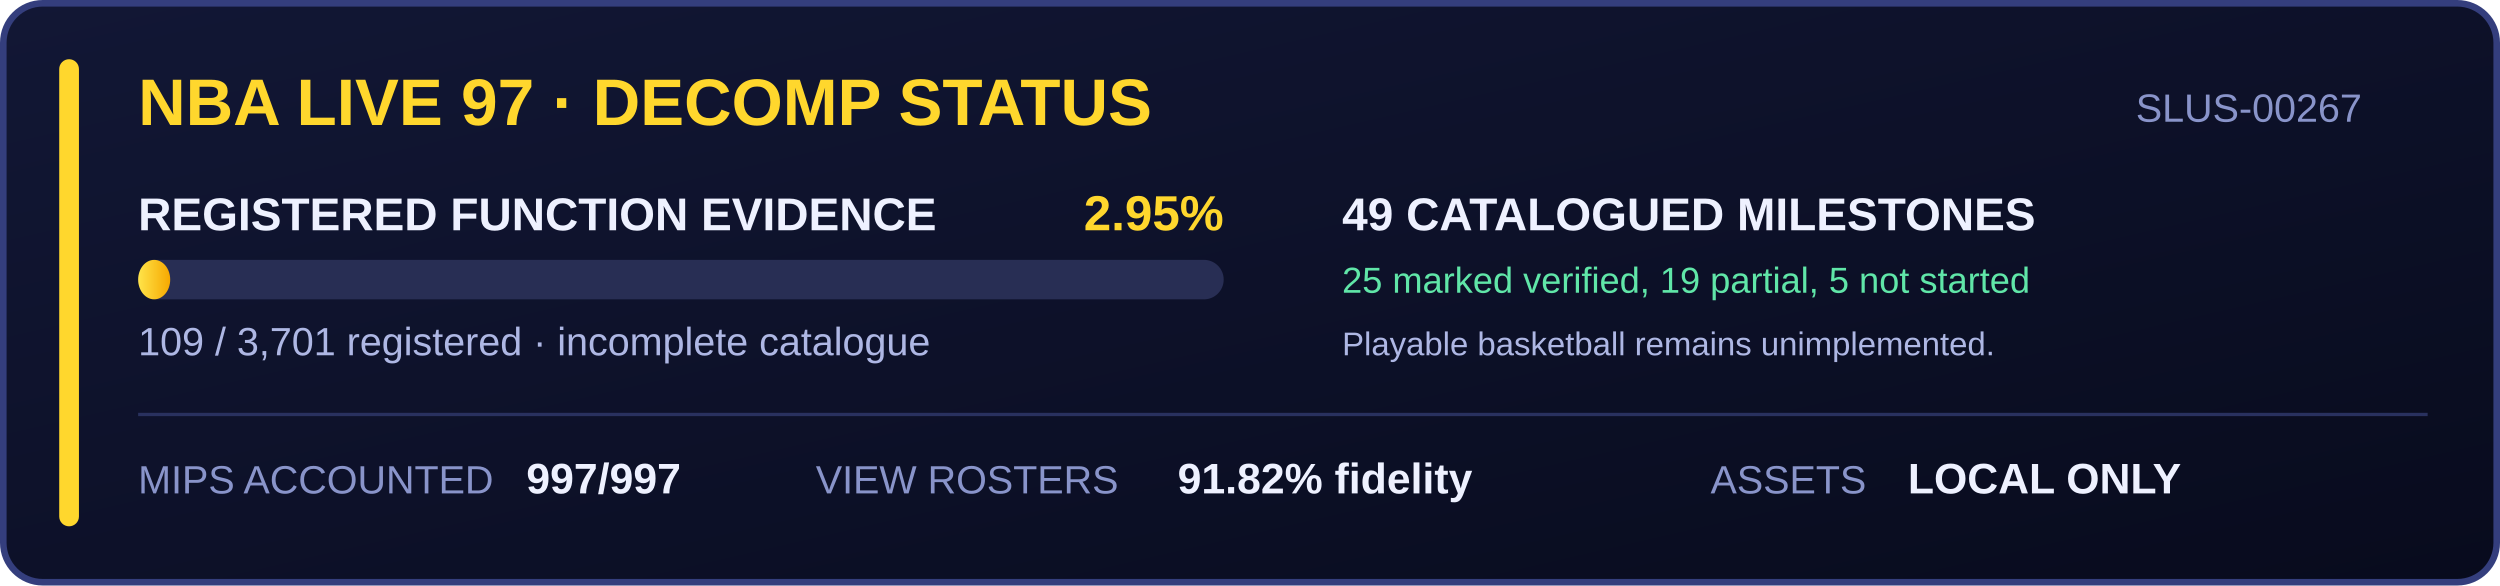
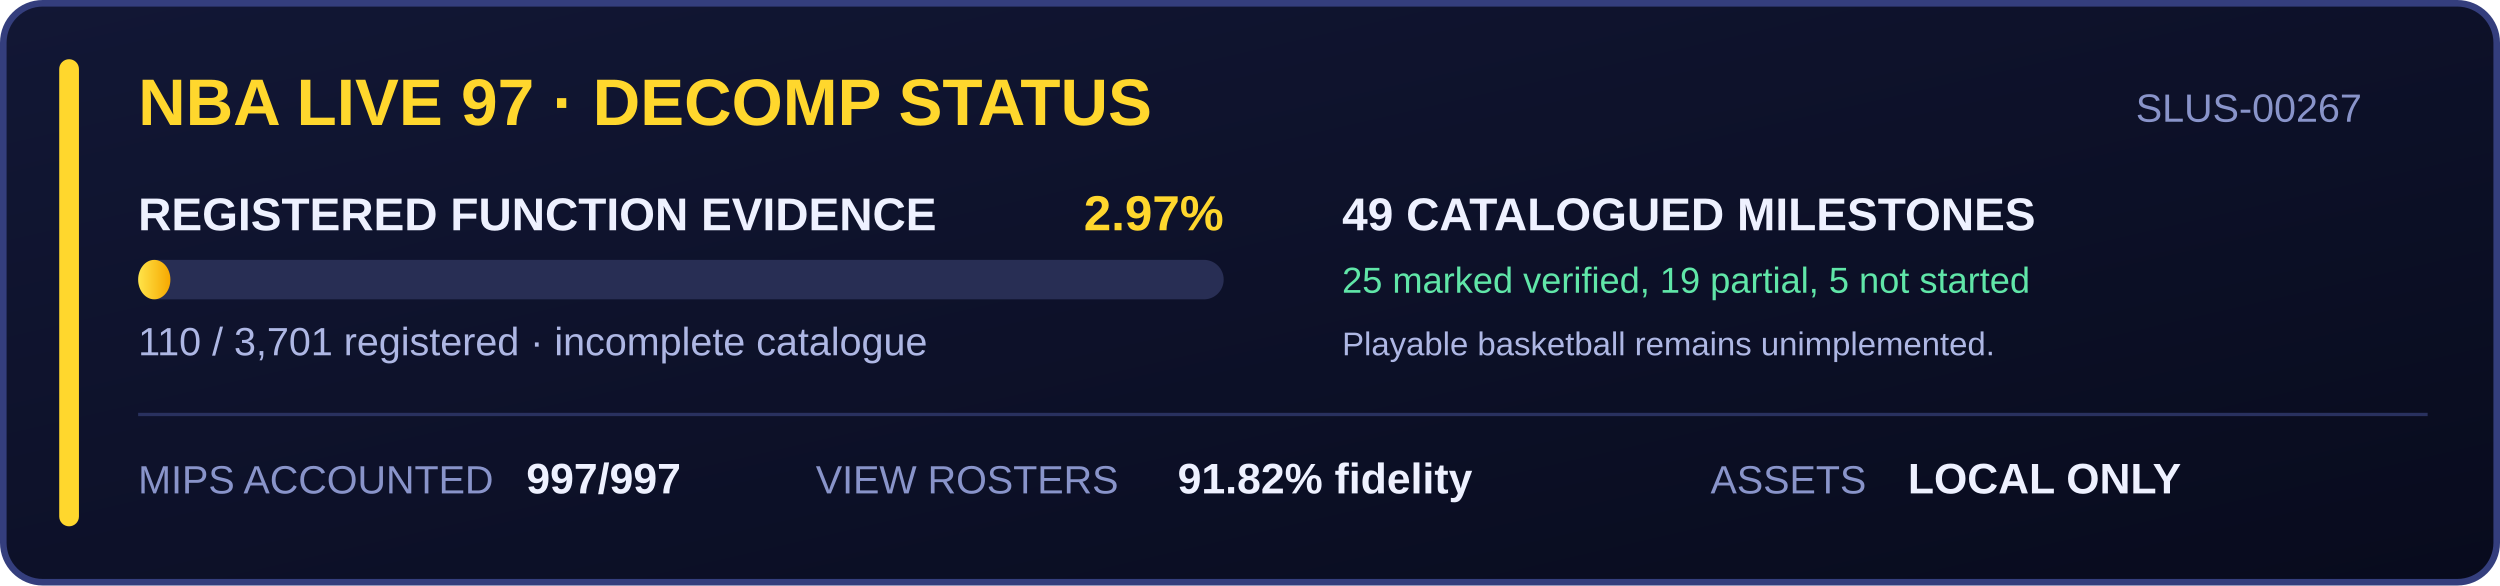
<svg xmlns="http://www.w3.org/2000/svg" width="760" height="178" viewBox="0 0 760 178" role="img" aria-labelledby="title desc">
  <defs>
    <linearGradient id="panel" x1="0" y1="0" x2="1" y2="1">
      <stop stop-color="#121735" />
      <stop offset="1" stop-color="#080b1d" />
    </linearGradient>
    <linearGradient id="gold" x1="0" y1="0" x2="1" y2="0">
      <stop stop-color="#ffe44a" />
      <stop offset="1" stop-color="#f6a800" />
    </linearGradient>
  </defs>
  <rect x="1" y="1" width="758" height="176" rx="12" fill="url(#panel)" stroke="#343e7d" stroke-width="2" />
  <rect x="18" y="18" width="6" height="142" rx="3" fill="#ffd72d" />
  <g font-family="Segoe UI, Arial, sans-serif">
    <text x="42" y="38" fill="#ffd72d" font-size="20" font-weight="700">NBA LIVE 97 · DECOMP STATUS</text>
    <text x="718" y="37" fill="#8994ca" font-size="12" text-anchor="end">SLUS-00267</text>
    <text x="42" y="70" fill="#eef1ff" font-size="14" font-weight="600">REGISTERED FUNCTION EVIDENCE</text>
-     <text x="372" y="70" fill="#ffd72d" font-size="15" font-weight="700" text-anchor="end">2.95%</text>
+     <text x="372" y="70" fill="#ffd72d" font-size="15" font-weight="700" text-anchor="end">2.97%</text>
    <rect x="42" y="79" width="330" height="12" rx="6" fill="#282e54" />
-     <rect x="42" y="79" width="9.74" height="12" rx="6" fill="url(#gold)" />
-     <text x="42" y="108" fill="#aeb7e4" font-size="12">109 / 3,701 registered · incomplete catalogue</text>
+     <rect x="42" y="79" width="9.8" height="12" rx="6" fill="url(#gold)" />
+     <text x="42" y="108" fill="#aeb7e4" font-size="12">110 / 3,701 registered · incomplete catalogue</text>
    <text x="408" y="70" fill="#eef1ff" font-size="14" font-weight="600">49 CATALOGUED MILESTONES</text>
    <text x="408" y="89" fill="#60e6a8" font-size="11">25 marked verified, 19 partial, 5 not started</text>
    <text x="408" y="108" fill="#aeb7e4" font-size="10">Playable basketball remains unimplemented.</text>
    <line x1="42" y1="126" x2="738" y2="126" stroke="#29315f" />
    <text x="42" y="150" fill="#8994ca" font-size="12">MIPS ACCOUNTED</text>
    <text x="160" y="150" fill="#eef1ff" font-size="13" font-weight="700">997/997</text>
    <text x="248" y="150" fill="#8994ca" font-size="12">VIEW ROSTERS</text>
    <text x="358" y="150" fill="#eef1ff" font-size="13" font-weight="700">91.82% fidelity</text>
    <text x="520" y="150" fill="#8994ca" font-size="12">ASSETS</text>
    <text x="580" y="150" fill="#eef1ff" font-size="13" font-weight="700">LOCAL ONLY</text>
  </g>
</svg>
